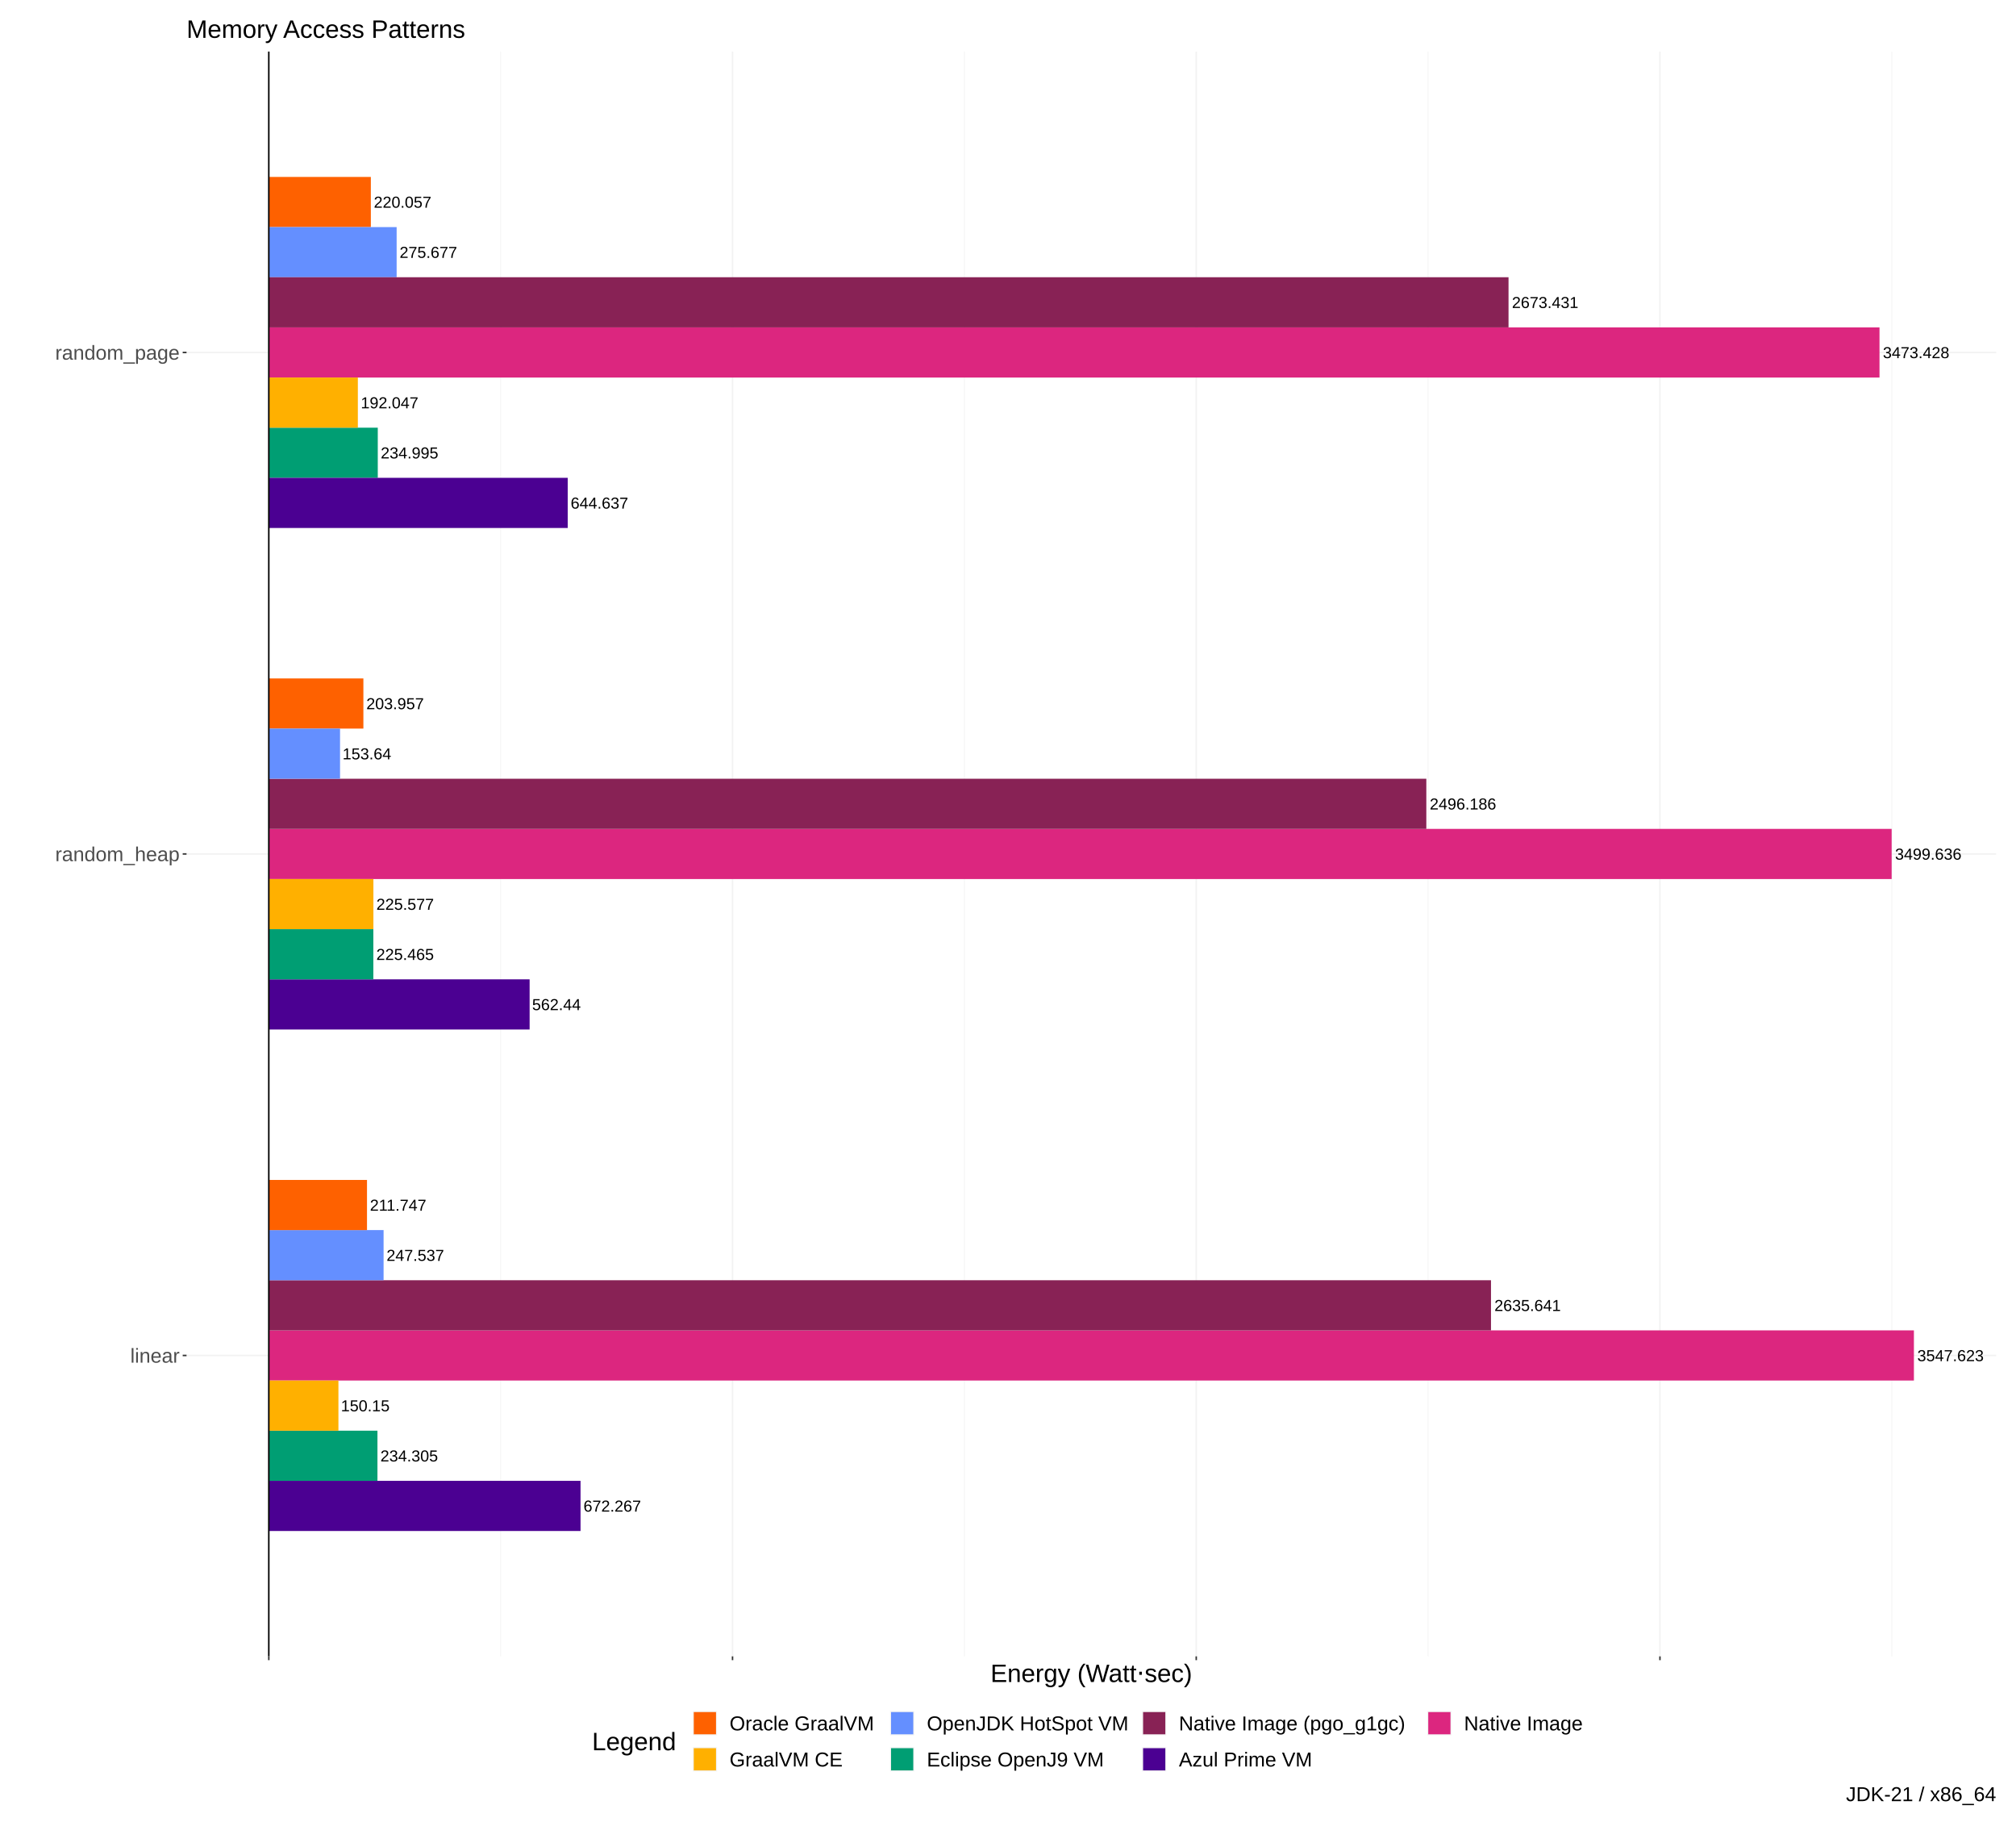
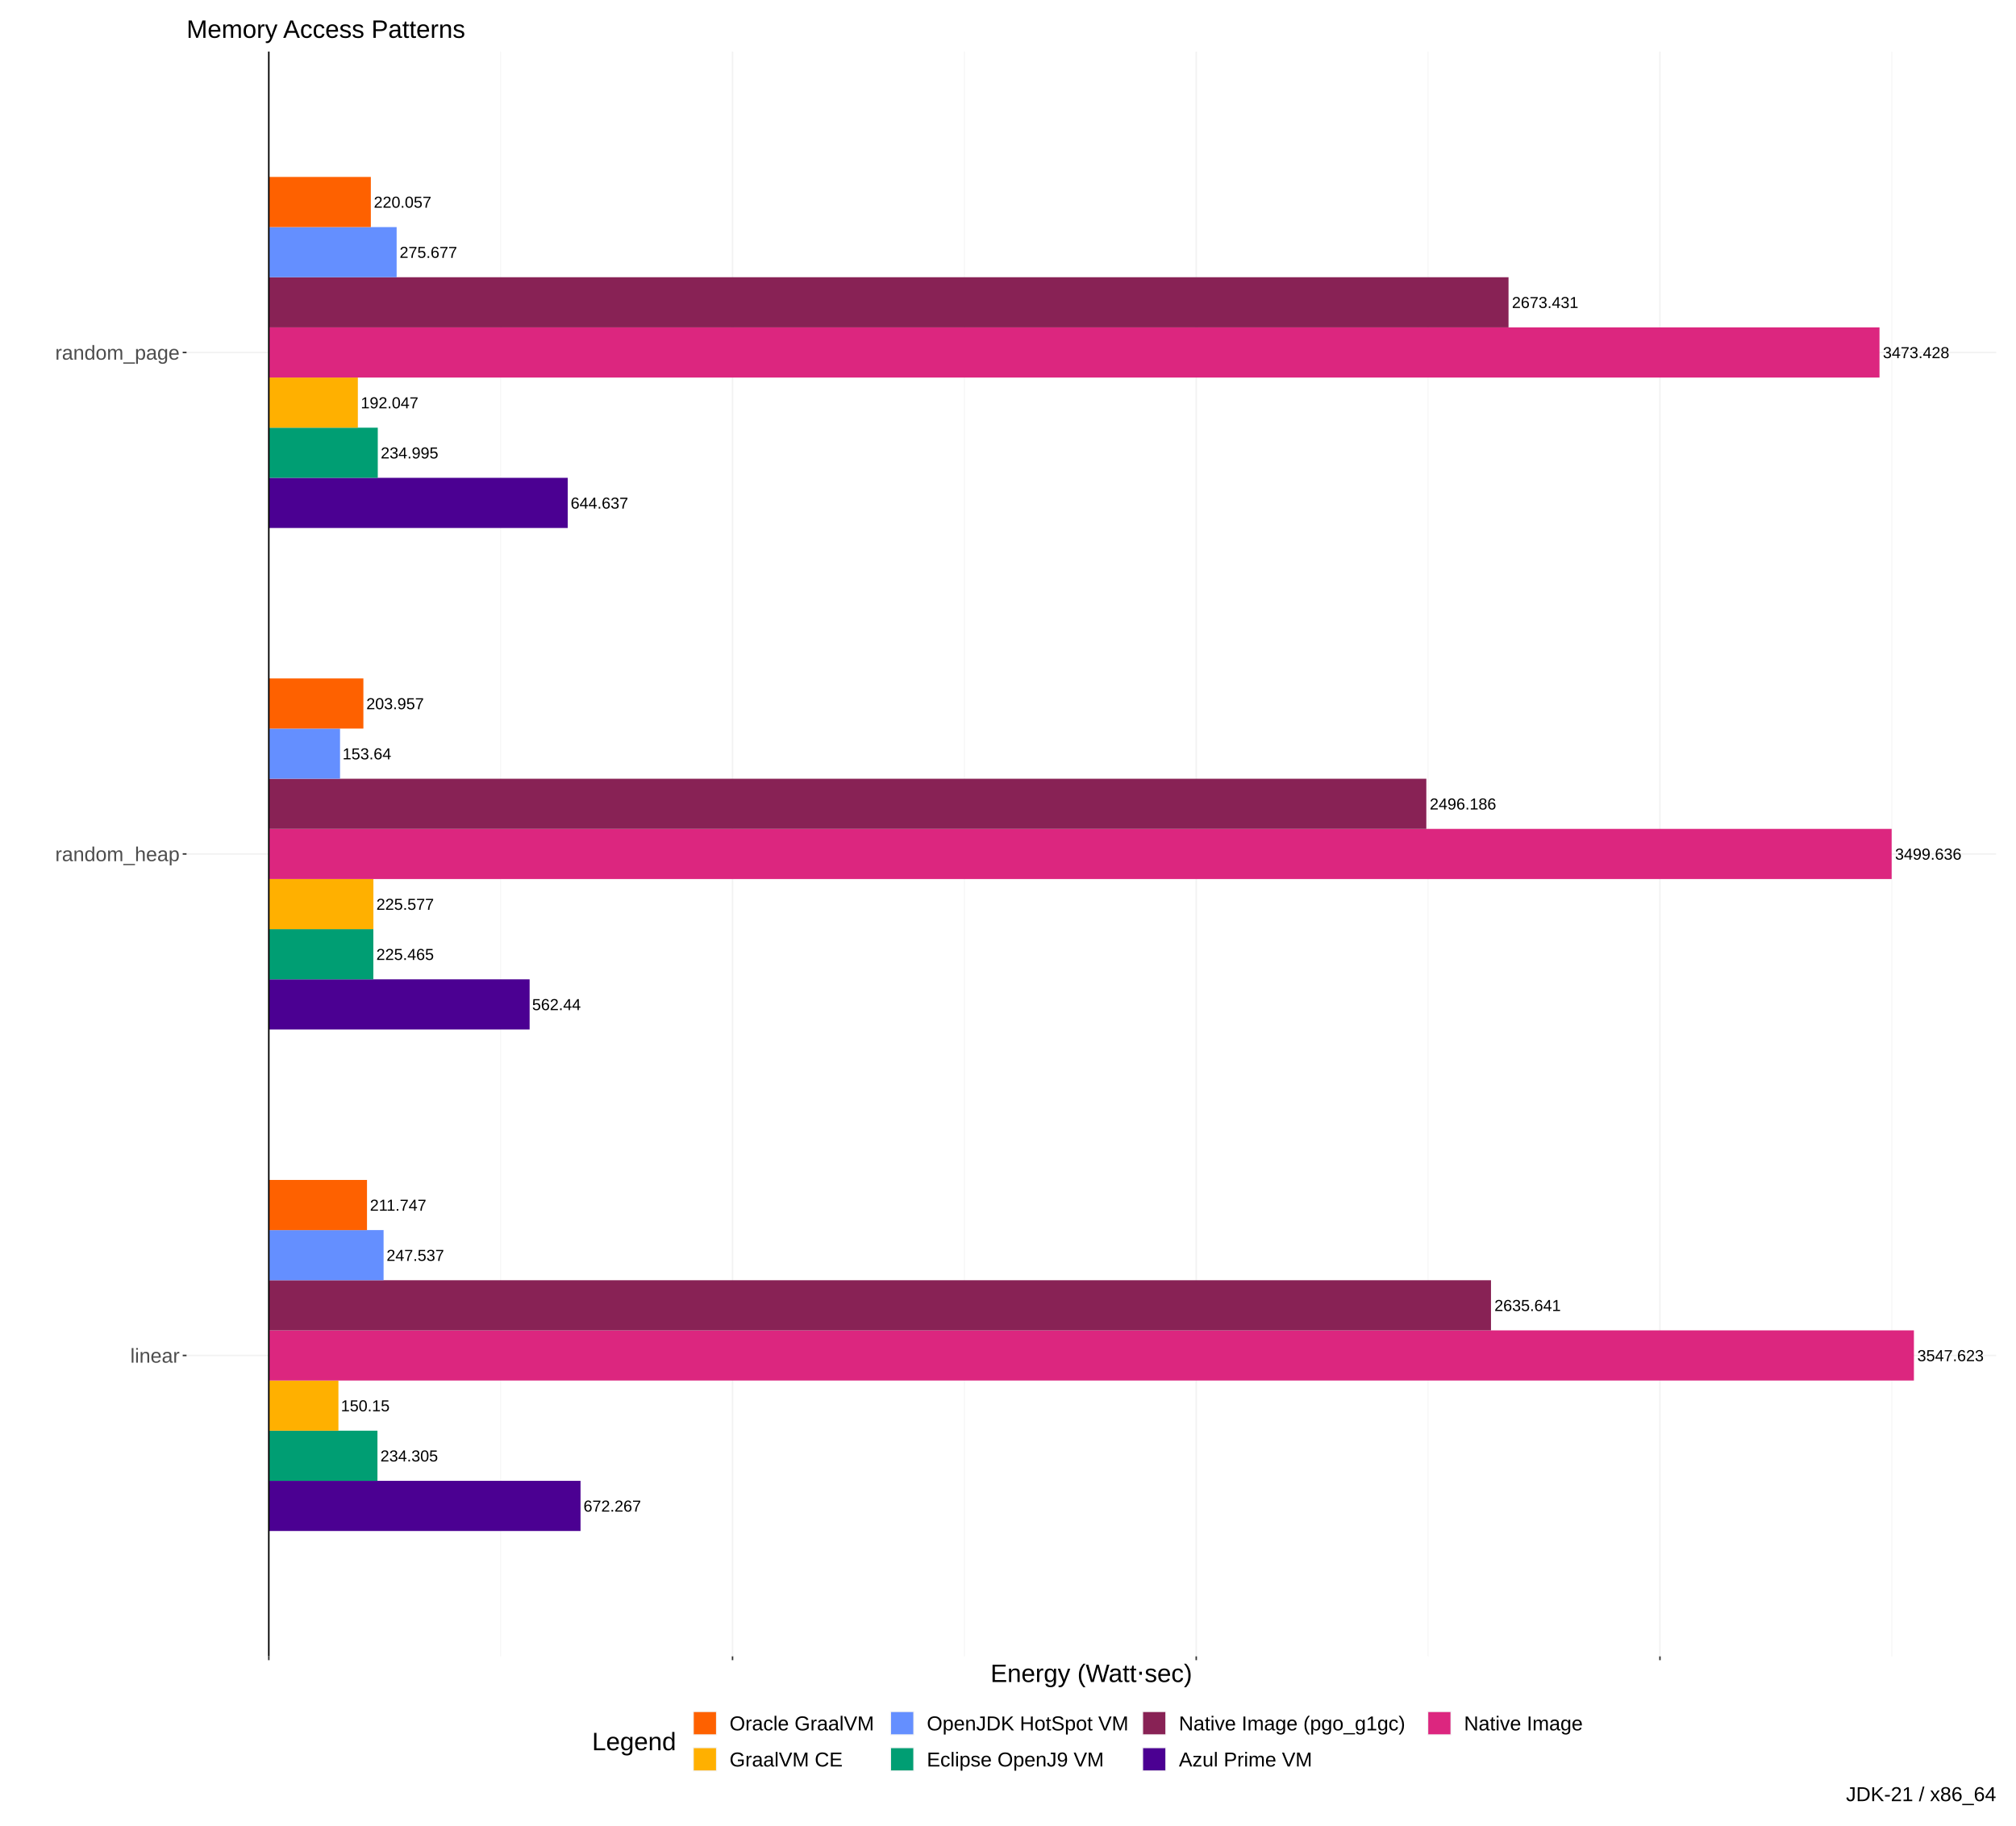
<svg xmlns="http://www.w3.org/2000/svg" class="svglite" width="1440.00pt" height="1303.94pt" viewBox="0 0 1440.00 1303.94">
  <defs>
    <style type="text/css">
    .svglite line, .svglite polyline, .svglite polygon, .svglite path, .svglite rect, .svglite circle {
      fill: none;
      stroke: #000000;
      stroke-linecap: round;
      stroke-linejoin: round;
      stroke-miterlimit: 10.00;
    }
    .svglite text {
      white-space: pre;
    }
  </style>
  </defs>
  <rect width="100%" height="100%" style="stroke: none; fill: #FFFFFF;" />
  <defs>
    <clipPath id="cpMC4wMHwxNDQwLjAwfDAuMDB8MTMwMy45NA==">
      <rect x="0.00" y="0.00" width="1440.00" height="1303.94" />
    </clipPath>
  </defs>
  <g clip-path="url(#cpMC4wMHwxNDQwLjAwfDAuMDB8MTMwMy45NA==)">
    <rect x="0.00" y="0.00" width="1440.00" height="1303.94" style="stroke-width: 1.07; stroke: #FFFFFF; fill: #FFFFFF;" />
    <rect x="133.24" y="36.82" width="1292.58" height="1146.09" style="stroke-width: 1.07; stroke: none;" />
    <polyline points="357.61,1182.91 357.61,36.82 " style="stroke-width: 0.53; stroke: #F2F2F2; stroke-linecap: butt;" />
    <polyline points="688.84,1182.91 688.84,36.82 " style="stroke-width: 0.53; stroke: #F2F2F2; stroke-linecap: butt;" />
    <polyline points="1020.07,1182.91 1020.07,36.82 " style="stroke-width: 0.53; stroke: #F2F2F2; stroke-linecap: butt;" />
    <polyline points="1351.30,1182.91 1351.30,36.82 " style="stroke-width: 0.53; stroke: #F2F2F2; stroke-linecap: butt;" />
    <polyline points="133.24,968.02 1425.83,968.02 " style="stroke-width: 1.07; stroke: #F2F2F2; stroke-linecap: butt;" />
    <polyline points="133.24,609.87 1425.83,609.87 " style="stroke-width: 1.07; stroke: #F2F2F2; stroke-linecap: butt;" />
    <polyline points="133.24,251.72 1425.83,251.72 " style="stroke-width: 1.07; stroke: #F2F2F2; stroke-linecap: butt;" />
    <polyline points="192.00,1182.91 192.00,36.82 " style="stroke-width: 1.07; stroke: #F2F2F2; stroke-linecap: butt;" />
    <polyline points="523.23,1182.91 523.23,36.82 " style="stroke-width: 1.07; stroke: #F2F2F2; stroke-linecap: butt;" />
    <polyline points="854.46,1182.91 854.46,36.82 " style="stroke-width: 1.07; stroke: #F2F2F2; stroke-linecap: butt;" />
    <polyline points="1185.68,1182.91 1185.68,36.82 " style="stroke-width: 1.07; stroke: #F2F2F2; stroke-linecap: butt;" />
+     <rect x="192.00" y="341.25" width="213.52" height="35.82" style="stroke-width: 1.07; stroke: none; stroke-linecap: butt; stroke-linejoin: miter; fill: #4B0092;" />
+     <rect x="192.00" y="699.41" width="186.30" height="35.82" style="stroke-width: 1.07; stroke: none; stroke-linecap: butt; stroke-linejoin: miter; fill: #4B0092;" />
+     <rect x="192.00" y="1057.56" width="222.67" height="35.82" style="stroke-width: 1.07; stroke: none; stroke-linecap: butt; stroke-linejoin: miter; fill: #4B0092;" />
+     <rect x="192.00" y="305.44" width="77.84" height="35.82" style="stroke-width: 1.07; stroke: none; stroke-linecap: butt; stroke-linejoin: miter; fill: #009E73;" />
+     <rect x="192.00" y="1021.74" width="77.61" height="35.82" style="stroke-width: 1.07; stroke: none; stroke-linecap: butt; stroke-linejoin: miter; fill: #009E73;" />
+     <rect x="192.00" y="663.59" width="74.68" height="35.82" style="stroke-width: 1.07; stroke: none; stroke-linecap: butt; stroke-linejoin: miter; fill: #009E73;" />
+     <rect x="192.00" y="627.78" width="74.72" height="35.82" style="stroke-width: 1.07; stroke: none; stroke-linecap: butt; stroke-linejoin: miter; fill: #FFB000;" />
+     <rect x="192.00" y="985.93" width="49.73" height="35.82" style="stroke-width: 1.07; stroke: none; stroke-linecap: butt; stroke-linejoin: miter; fill: #FFB000;" />
+     <rect x="192.00" y="269.62" width="63.61" height="35.82" style="stroke-width: 1.07; stroke: none; stroke-linecap: butt; stroke-linejoin: miter; fill: #FFB000;" />
    <rect x="192.00" y="233.81" width="1150.50" height="35.82" style="stroke-width: 1.07; stroke: none; stroke-linecap: butt; stroke-linejoin: miter; fill: #DC267F;" />
-     <rect x="192.00" y="305.44" width="77.84" height="35.82" style="stroke-width: 1.07; stroke: none; stroke-linecap: butt; stroke-linejoin: miter; fill: #009E73;" />
    <rect x="192.00" y="591.96" width="1159.18" height="35.82" style="stroke-width: 1.07; stroke: none; stroke-linecap: butt; stroke-linejoin: miter; fill: #DC267F;" />
-     <rect x="192.00" y="627.78" width="74.72" height="35.82" style="stroke-width: 1.07; stroke: none; stroke-linecap: butt; stroke-linejoin: miter; fill: #FFB000;" />
    <rect x="192.00" y="950.11" width="1175.08" height="35.82" style="stroke-width: 1.07; stroke: none; stroke-linecap: butt; stroke-linejoin: miter; fill: #DC267F;" />
-     <rect x="192.00" y="341.25" width="213.52" height="35.82" style="stroke-width: 1.07; stroke: none; stroke-linecap: butt; stroke-linejoin: miter; fill: #4B0092;" />
+     <rect x="192.00" y="914.30" width="873.00" height="35.82" style="stroke-width: 1.07; stroke: none; stroke-linecap: butt; stroke-linejoin: miter; fill: #882255;" />
+     <rect x="192.00" y="556.15" width="826.81" height="35.82" style="stroke-width: 1.07; stroke: none; stroke-linecap: butt; stroke-linejoin: miter; fill: #882255;" />
+     <rect x="192.00" y="197.99" width="885.52" height="35.82" style="stroke-width: 1.07; stroke: none; stroke-linecap: butt; stroke-linejoin: miter; fill: #882255;" />
+     <rect x="192.00" y="162.18" width="91.31" height="35.82" style="stroke-width: 1.07; stroke: none; stroke-linecap: butt; stroke-linejoin: miter; fill: #648FFF;" />
+     <rect x="192.00" y="878.48" width="81.99" height="35.82" style="stroke-width: 1.07; stroke: none; stroke-linecap: butt; stroke-linejoin: miter; fill: #648FFF;" />
+     <rect x="192.00" y="520.33" width="50.89" height="35.82" style="stroke-width: 1.07; stroke: none; stroke-linecap: butt; stroke-linejoin: miter; fill: #648FFF;" />
    <rect x="192.00" y="484.52" width="67.56" height="35.82" style="stroke-width: 1.07; stroke: none; stroke-linecap: butt; stroke-linejoin: miter; fill: #FE6100;" />
    <rect x="192.00" y="126.36" width="72.89" height="35.82" style="stroke-width: 1.07; stroke: none; stroke-linecap: butt; stroke-linejoin: miter; fill: #FE6100;" />
-     <rect x="192.00" y="699.41" width="186.30" height="35.82" style="stroke-width: 1.07; stroke: none; stroke-linecap: butt; stroke-linejoin: miter; fill: #4B0092;" />
-     <rect x="192.00" y="914.30" width="873.00" height="35.82" style="stroke-width: 1.07; stroke: none; stroke-linecap: butt; stroke-linejoin: miter; fill: #882255;" />
-     <rect x="192.00" y="162.18" width="91.31" height="35.82" style="stroke-width: 1.07; stroke: none; stroke-linecap: butt; stroke-linejoin: miter; fill: #648FFF;" />
-     <rect x="192.00" y="1021.74" width="77.61" height="35.82" style="stroke-width: 1.07; stroke: none; stroke-linecap: butt; stroke-linejoin: miter; fill: #009E73;" />
-     <rect x="192.00" y="556.15" width="826.81" height="35.82" style="stroke-width: 1.07; stroke: none; stroke-linecap: butt; stroke-linejoin: miter; fill: #882255;" />
-     <rect x="192.00" y="878.48" width="81.99" height="35.82" style="stroke-width: 1.07; stroke: none; stroke-linecap: butt; stroke-linejoin: miter; fill: #648FFF;" />
-     <rect x="192.00" y="985.93" width="49.73" height="35.82" style="stroke-width: 1.07; stroke: none; stroke-linecap: butt; stroke-linejoin: miter; fill: #FFB000;" />
-     <rect x="192.00" y="520.33" width="50.89" height="35.82" style="stroke-width: 1.07; stroke: none; stroke-linecap: butt; stroke-linejoin: miter; fill: #648FFF;" />
    <rect x="192.00" y="842.67" width="70.14" height="35.82" style="stroke-width: 1.07; stroke: none; stroke-linecap: butt; stroke-linejoin: miter; fill: #FE6100;" />
-     <rect x="192.00" y="663.59" width="74.68" height="35.82" style="stroke-width: 1.07; stroke: none; stroke-linecap: butt; stroke-linejoin: miter; fill: #009E73;" />
-     <rect x="192.00" y="269.62" width="63.61" height="35.82" style="stroke-width: 1.07; stroke: none; stroke-linecap: butt; stroke-linejoin: miter; fill: #FFB000;" />
-     <rect x="192.00" y="197.99" width="885.52" height="35.82" style="stroke-width: 1.07; stroke: none; stroke-linecap: butt; stroke-linejoin: miter; fill: #882255;" />
-     <rect x="192.00" y="1057.56" width="222.67" height="35.82" style="stroke-width: 1.07; stroke: none; stroke-linecap: butt; stroke-linejoin: miter; fill: #4B0092;" />
+     <text x="407.62" y="363.23" style="font-size: 11.38px; font-family: &quot;Liberation Sans&quot;;" textLength="42.10px" lengthAdjust="spacingAndGlyphs">644.637</text>
+     <text x="380.07" y="721.38" style="font-size: 11.38px; font-family: &quot;Liberation Sans&quot;;" textLength="35.59px" lengthAdjust="spacingAndGlyphs">562.44</text>
+     <text x="416.78" y="1079.53" style="font-size: 11.38px; font-family: &quot;Liberation Sans&quot;;" textLength="42.10px" lengthAdjust="spacingAndGlyphs">672.267</text>
+     <text x="271.94" y="327.41" style="font-size: 11.38px; font-family: &quot;Liberation Sans&quot;;" textLength="42.10px" lengthAdjust="spacingAndGlyphs">234.995</text>
+     <text x="271.71" y="1043.72" style="font-size: 11.38px; font-family: &quot;Liberation Sans&quot;;" textLength="42.10px" lengthAdjust="spacingAndGlyphs">234.305</text>
+     <text x="268.78" y="685.56" style="font-size: 11.38px; font-family: &quot;Liberation Sans&quot;;" textLength="42.10px" lengthAdjust="spacingAndGlyphs">225.465</text>
+     <text x="268.82" y="649.75" style="font-size: 11.38px; font-family: &quot;Liberation Sans&quot;;" textLength="42.10px" lengthAdjust="spacingAndGlyphs">225.577</text>
+     <text x="243.51" y="1007.90" style="font-size: 11.38px; font-family: &quot;Liberation Sans&quot;;" textLength="35.59px" lengthAdjust="spacingAndGlyphs">150.15</text>
+     <text x="257.71" y="291.60" style="font-size: 11.38px; font-family: &quot;Liberation Sans&quot;;" textLength="42.10px" lengthAdjust="spacingAndGlyphs">192.047</text>
    <text x="1344.93" y="255.78" style="font-size: 11.38px; font-family: &quot;Liberation Sans&quot;;" textLength="48.61px" lengthAdjust="spacingAndGlyphs">3473.428</text>
-     <text x="271.94" y="327.41" style="font-size: 11.38px; font-family: &quot;Liberation Sans&quot;;" textLength="42.10px" lengthAdjust="spacingAndGlyphs">234.995</text>
    <text x="1353.61" y="613.93" style="font-size: 11.38px; font-family: &quot;Liberation Sans&quot;;" textLength="48.61px" lengthAdjust="spacingAndGlyphs">3499.636</text>
-     <text x="268.82" y="649.75" style="font-size: 11.38px; font-family: &quot;Liberation Sans&quot;;" textLength="42.10px" lengthAdjust="spacingAndGlyphs">225.577</text>
    <text x="1369.50" y="972.09" style="font-size: 11.38px; font-family: &quot;Liberation Sans&quot;;" textLength="48.61px" lengthAdjust="spacingAndGlyphs">3547.623</text>
-     <text x="407.62" y="363.23" style="font-size: 11.38px; font-family: &quot;Liberation Sans&quot;;" textLength="42.10px" lengthAdjust="spacingAndGlyphs">644.637</text>
+     <text x="1067.43" y="936.27" style="font-size: 11.38px; font-family: &quot;Liberation Sans&quot;;" textLength="48.61px" lengthAdjust="spacingAndGlyphs">2635.641</text>
+     <text x="1021.24" y="578.12" style="font-size: 11.38px; font-family: &quot;Liberation Sans&quot;;" textLength="48.61px" lengthAdjust="spacingAndGlyphs">2496.186</text>
+     <text x="1079.95" y="219.97" style="font-size: 11.38px; font-family: &quot;Liberation Sans&quot;;" textLength="48.61px" lengthAdjust="spacingAndGlyphs">2673.431</text>
+     <text x="285.41" y="184.15" style="font-size: 11.38px; font-family: &quot;Liberation Sans&quot;;" textLength="42.10px" lengthAdjust="spacingAndGlyphs">275.677</text>
+     <text x="276.09" y="900.46" style="font-size: 11.38px; font-family: &quot;Liberation Sans&quot;;" textLength="42.10px" lengthAdjust="spacingAndGlyphs">247.537</text>
+     <text x="244.67" y="542.30" style="font-size: 11.38px; font-family: &quot;Liberation Sans&quot;;" textLength="35.59px" lengthAdjust="spacingAndGlyphs">153.64</text>
    <text x="261.66" y="506.49" style="font-size: 11.38px; font-family: &quot;Liberation Sans&quot;;" textLength="42.10px" lengthAdjust="spacingAndGlyphs">203.957</text>
    <text x="266.99" y="148.33" style="font-size: 11.38px; font-family: &quot;Liberation Sans&quot;;" textLength="42.10px" lengthAdjust="spacingAndGlyphs">220.057</text>
-     <text x="380.07" y="721.38" style="font-size: 11.38px; font-family: &quot;Liberation Sans&quot;;" textLength="35.59px" lengthAdjust="spacingAndGlyphs">562.44</text>
-     <text x="1067.43" y="936.27" style="font-size: 11.38px; font-family: &quot;Liberation Sans&quot;;" textLength="48.61px" lengthAdjust="spacingAndGlyphs">2635.641</text>
-     <text x="285.41" y="184.15" style="font-size: 11.38px; font-family: &quot;Liberation Sans&quot;;" textLength="42.10px" lengthAdjust="spacingAndGlyphs">275.677</text>
-     <text x="271.71" y="1043.72" style="font-size: 11.38px; font-family: &quot;Liberation Sans&quot;;" textLength="42.10px" lengthAdjust="spacingAndGlyphs">234.305</text>
-     <text x="1021.24" y="578.12" style="font-size: 11.38px; font-family: &quot;Liberation Sans&quot;;" textLength="48.61px" lengthAdjust="spacingAndGlyphs">2496.186</text>
-     <text x="276.09" y="900.46" style="font-size: 11.38px; font-family: &quot;Liberation Sans&quot;;" textLength="42.10px" lengthAdjust="spacingAndGlyphs">247.537</text>
-     <text x="243.51" y="1007.90" style="font-size: 11.38px; font-family: &quot;Liberation Sans&quot;;" textLength="35.59px" lengthAdjust="spacingAndGlyphs">150.15</text>
-     <text x="244.67" y="542.30" style="font-size: 11.38px; font-family: &quot;Liberation Sans&quot;;" textLength="35.59px" lengthAdjust="spacingAndGlyphs">153.64</text>
    <text x="264.24" y="864.64" style="font-size: 11.38px; font-family: &quot;Liberation Sans&quot;;" textLength="42.10px" lengthAdjust="spacingAndGlyphs">211.747</text>
-     <text x="268.78" y="685.56" style="font-size: 11.38px; font-family: &quot;Liberation Sans&quot;;" textLength="42.10px" lengthAdjust="spacingAndGlyphs">225.465</text>
-     <text x="257.71" y="291.60" style="font-size: 11.38px; font-family: &quot;Liberation Sans&quot;;" textLength="42.10px" lengthAdjust="spacingAndGlyphs">192.047</text>
-     <text x="1079.95" y="219.97" style="font-size: 11.38px; font-family: &quot;Liberation Sans&quot;;" textLength="48.61px" lengthAdjust="spacingAndGlyphs">2673.431</text>
-     <text x="416.78" y="1079.53" style="font-size: 11.38px; font-family: &quot;Liberation Sans&quot;;" textLength="42.10px" lengthAdjust="spacingAndGlyphs">672.267</text>
    <line x1="192.00" y1="1182.91" x2="192.00" y2="36.82" style="stroke-width: 1.07; stroke-linecap: butt;" />
    <text x="128.31" y="973.16" text-anchor="end" style="font-size: 14.40px;fill: #4D4D4D; font-family: &quot;Liberation Sans&quot;;" textLength="38.45px" lengthAdjust="spacingAndGlyphs">linear</text>
    <text x="128.31" y="615.01" text-anchor="end" style="font-size: 14.40px;fill: #4D4D4D; font-family: &quot;Liberation Sans&quot;;" textLength="94.23px" lengthAdjust="spacingAndGlyphs">random_heap</text>
    <text x="128.31" y="256.86" text-anchor="end" style="font-size: 14.40px;fill: #4D4D4D; font-family: &quot;Liberation Sans&quot;;" textLength="94.18px" lengthAdjust="spacingAndGlyphs">random_page</text>
    <polyline points="130.50,968.02 133.24,968.02 " style="stroke-width: 1.07; stroke: #333333; stroke-linecap: butt;" />
    <polyline points="130.50,609.87 133.24,609.87 " style="stroke-width: 1.07; stroke: #333333; stroke-linecap: butt;" />
    <polyline points="130.50,251.72 133.24,251.72 " style="stroke-width: 1.07; stroke: #333333; stroke-linecap: butt;" />
    <polyline points="192.00,1185.65 192.00,1182.91 " style="stroke-width: 1.07; stroke: #333333; stroke-linecap: butt;" />
    <polyline points="523.23,1185.65 523.23,1182.91 " style="stroke-width: 1.07; stroke: #333333; stroke-linecap: butt;" />
    <polyline points="854.46,1185.65 854.46,1182.91 " style="stroke-width: 1.07; stroke: #333333; stroke-linecap: butt;" />
    <polyline points="1185.68,1185.65 1185.68,1182.91 " style="stroke-width: 1.07; stroke: #333333; stroke-linecap: butt;" />
    <text x="779.53" y="1201.24" text-anchor="middle" style="font-size: 18.00px; font-family: &quot;Liberation Sans&quot;;" textLength="152.52px" lengthAdjust="spacingAndGlyphs">Energy (Watt⋅sec)</text>
    <rect x="417.40" y="1216.52" width="724.26" height="54.02" style="stroke-width: 1.07; stroke: none; fill: #FFFFFF;" />
    <text x="422.88" y="1249.96" style="font-size: 18.00px; font-family: &quot;Liberation Sans&quot;;" textLength="63.01px" lengthAdjust="spacingAndGlyphs">Legend</text>
    <rect x="494.86" y="1222.00" width="17.28" height="17.28" style="stroke-width: 1.07; stroke: none; fill: #F2F2F2;" />
    <rect x="495.57" y="1222.71" width="15.86" height="15.86" style="stroke-width: 1.07; stroke: none; stroke-linecap: butt; stroke-linejoin: miter; fill: #FE6100;" />
    <rect x="635.76" y="1222.00" width="17.28" height="17.28" style="stroke-width: 1.07; stroke: none; fill: #F2F2F2;" />
    <rect x="636.47" y="1222.71" width="15.86" height="15.86" style="stroke-width: 1.07; stroke: none; stroke-linecap: butt; stroke-linejoin: miter; fill: #648FFF;" />
    <rect x="815.80" y="1222.00" width="17.28" height="17.28" style="stroke-width: 1.07; stroke: none; fill: #F2F2F2;" />
    <rect x="816.51" y="1222.71" width="15.86" height="15.86" style="stroke-width: 1.07; stroke: none; stroke-linecap: butt; stroke-linejoin: miter; fill: #882255;" />
    <rect x="1019.48" y="1222.00" width="17.28" height="17.28" style="stroke-width: 1.07; stroke: none; fill: #F2F2F2;" />
    <rect x="1020.19" y="1222.71" width="15.86" height="15.86" style="stroke-width: 1.07; stroke: none; stroke-linecap: butt; stroke-linejoin: miter; fill: #DC267F;" />
    <rect x="494.86" y="1247.79" width="17.28" height="17.28" style="stroke-width: 1.07; stroke: none; fill: #F2F2F2;" />
    <rect x="495.57" y="1248.50" width="15.86" height="15.86" style="stroke-width: 1.07; stroke: none; stroke-linecap: butt; stroke-linejoin: miter; fill: #FFB000;" />
    <rect x="635.76" y="1247.79" width="17.28" height="17.28" style="stroke-width: 1.07; stroke: none; fill: #F2F2F2;" />
    <rect x="636.47" y="1248.50" width="15.86" height="15.86" style="stroke-width: 1.07; stroke: none; stroke-linecap: butt; stroke-linejoin: miter; fill: #009E73;" />
    <rect x="815.80" y="1247.79" width="17.28" height="17.28" style="stroke-width: 1.07; stroke: none; fill: #F2F2F2;" />
    <rect x="816.51" y="1248.50" width="15.86" height="15.86" style="stroke-width: 1.07; stroke: none; stroke-linecap: butt; stroke-linejoin: miter; fill: #4B0092;" />
    <text x="521.10" y="1235.78" style="font-size: 14.40px; font-family: &quot;Liberation Sans&quot;;" textLength="105.69px" lengthAdjust="spacingAndGlyphs">Oracle GraalVM</text>
    <text x="662.01" y="1235.78" style="font-size: 14.40px; font-family: &quot;Liberation Sans&quot;;" textLength="144.83px" lengthAdjust="spacingAndGlyphs">OpenJDK HotSpot VM</text>
    <text x="842.05" y="1235.78" style="font-size: 14.40px; font-family: &quot;Liberation Sans&quot;;" textLength="168.47px" lengthAdjust="spacingAndGlyphs">Native Image (pgo_g1gc)</text>
    <text x="1045.72" y="1235.78" style="font-size: 14.40px; font-family: &quot;Liberation Sans&quot;;" textLength="90.46px" lengthAdjust="spacingAndGlyphs">Native Image</text>
    <text x="521.10" y="1261.57" style="font-size: 14.40px; font-family: &quot;Liberation Sans&quot;;" textLength="78.80px" lengthAdjust="spacingAndGlyphs">GraalVM CE</text>
    <text x="662.01" y="1261.57" style="font-size: 14.40px; font-family: &quot;Liberation Sans&quot;;" textLength="124.62px" lengthAdjust="spacingAndGlyphs">Eclipse OpenJ9 VM</text>
    <text x="842.05" y="1261.57" style="font-size: 14.40px; font-family: &quot;Liberation Sans&quot;;" textLength="97.67px" lengthAdjust="spacingAndGlyphs">Azul Prime VM</text>
    <text x="133.24" y="27.03" style="font-size: 18.00px; font-family: &quot;Liberation Sans&quot;;" textLength="207.71px" lengthAdjust="spacingAndGlyphs">Memory Access Patterns</text>
    <text x="1425.83" y="1286.31" text-anchor="end" style="font-size: 14.40px; font-family: &quot;Liberation Sans&quot;;" textLength="104.20px" lengthAdjust="spacingAndGlyphs">JDK-21 / x86_64</text>
  </g>
</svg>
